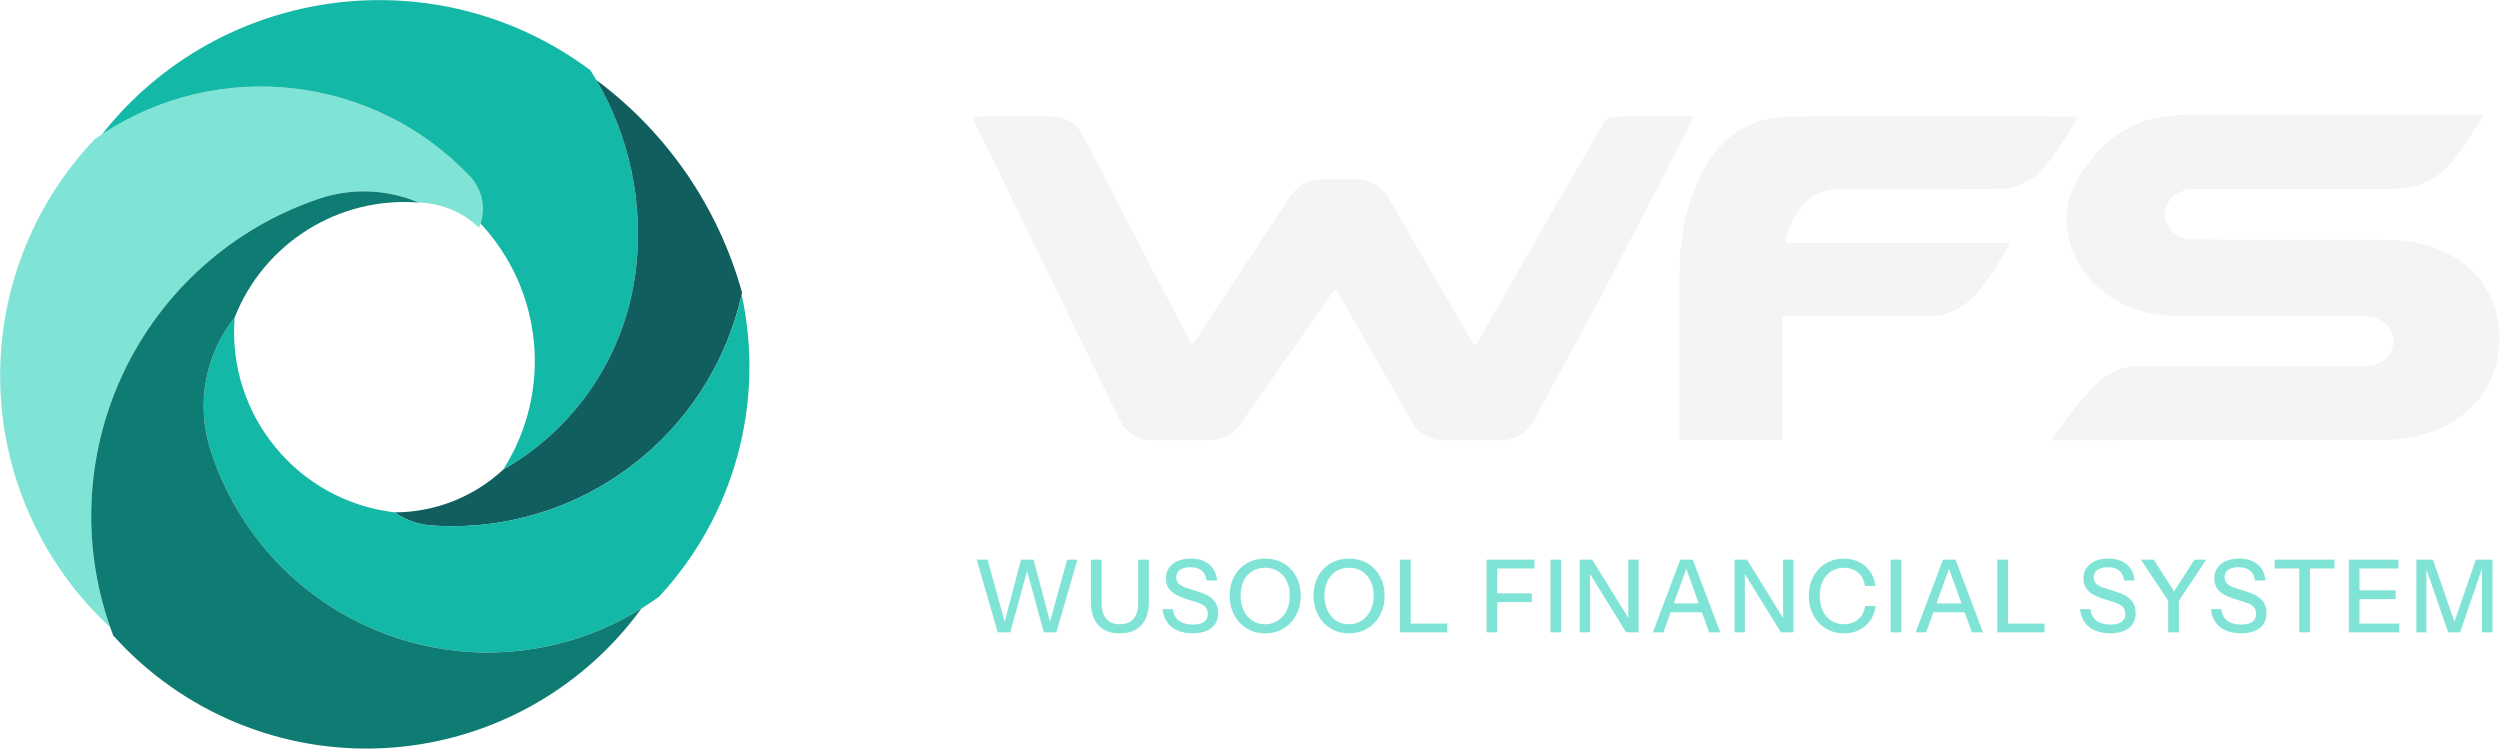
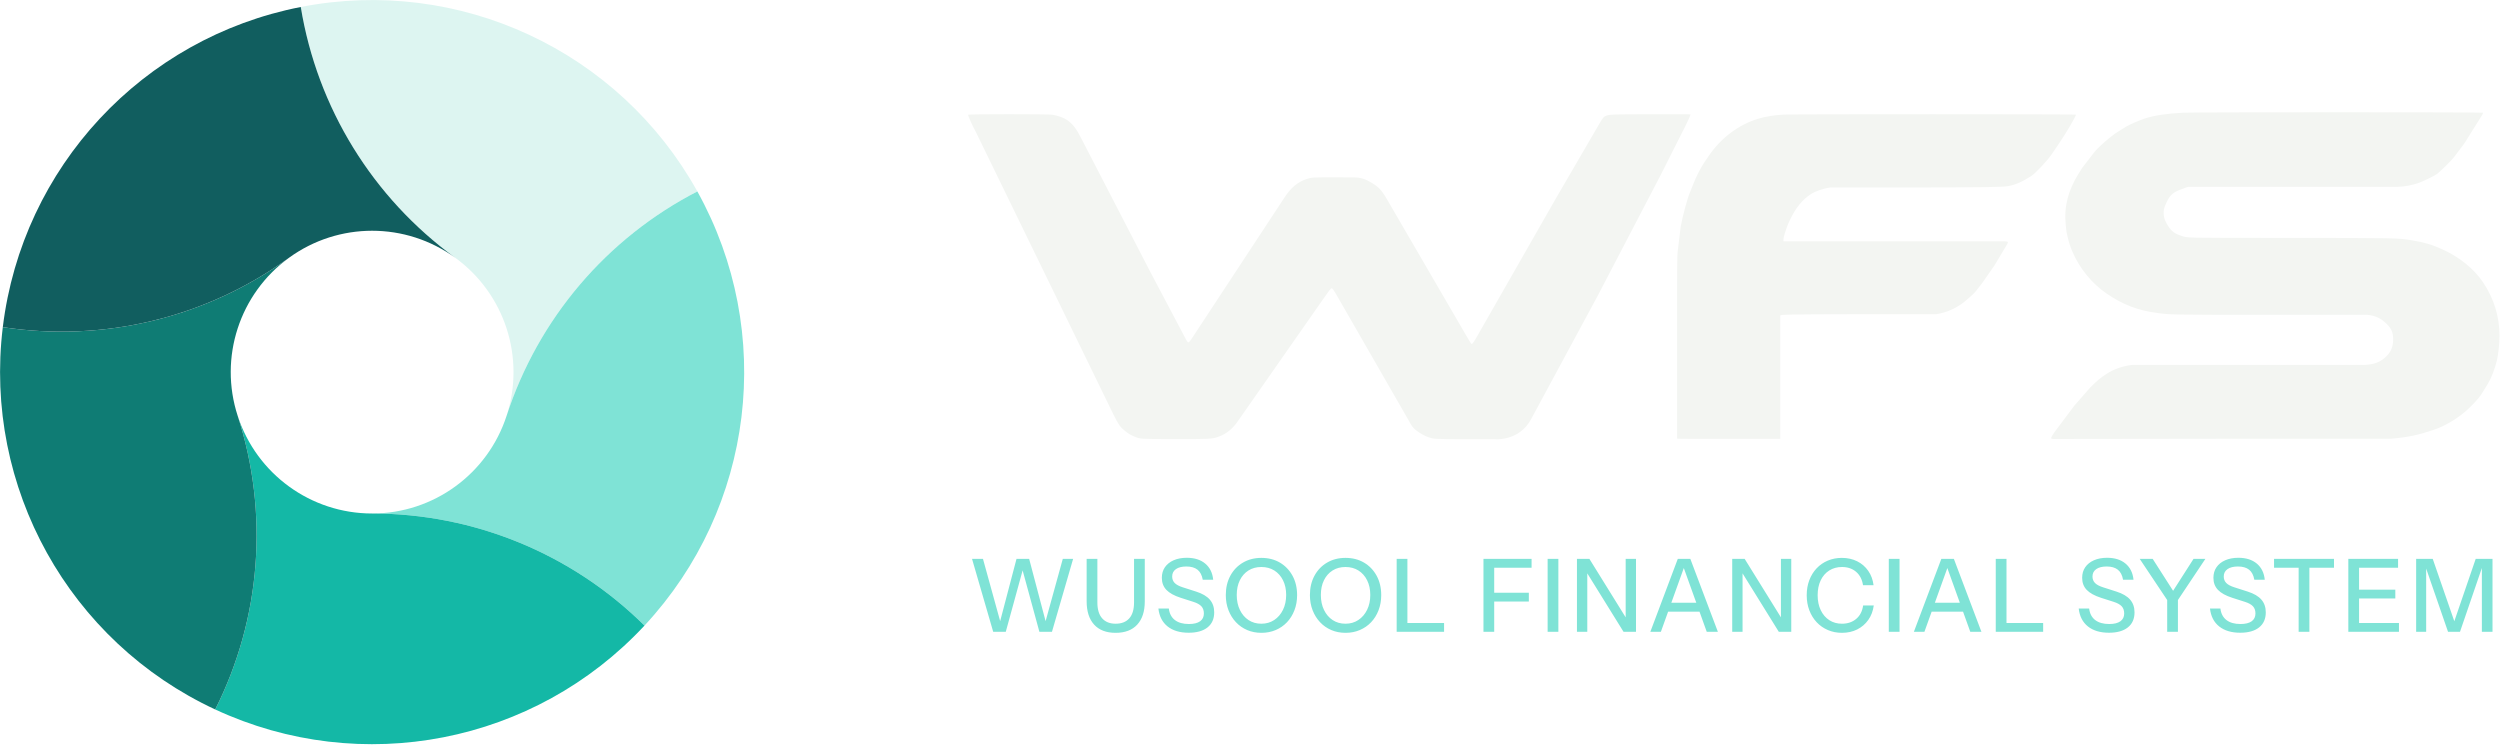
- <svg xmlns="http://www.w3.org/2000/svg" viewBox="-504 -503.4 3369.95 1009.2" width="3369.95" height="1009.2">
+ <svg xmlns="http://www.w3.org/2000/svg" viewBox="-500.1 -500.1 3359.75 1000.2" width="3359.75" height="1000.2">
  <g id="icon">
-     <path id="blade-1" fill="#7FE3D6" d="M -355.41 342.25 A 462.17 462.17 0 0 1 -376.19 -315.92 A 388.91 388.91 0 0 1 129.21 -266 A 63.93 63.93 0 0 1 141.59 -196.56 A 121.68 121.68 0 0 0 60.3 -230.35 A 188.4 188.4 0 0 0 -73.73 -235.59 A 451.45 451.45 0 0 0 -355.41 342.25 Z" />
-     <path id="blade-2" fill="#14B8A6" d="M 174.16 129.74 A 271.8 271.8 0 0 0 143.71 -202.17 A 63.93 63.93 0 0 0 129.21 -266 A 388.91 388.91 0 0 0 -366.29 -322.66 A 476.24 476.24 0 0 1 291.89 -408.67 A 410.67 410.67 0 0 1 353.29 -141.01 A 359.11 359.11 0 0 1 174.16 129.74 Z" />
-     <path id="blade-3" fill="#115E5F" d="M 27.83 187.25 A 215.38 215.38 0 0 0 174.16 129.74 A 359.11 359.11 0 0 0 353.29 -141.01 A 410.67 410.67 0 0 0 299.99 -395.39 A 534.99 534.99 0 0 1 496.3 -108.87 A 400.06 400.06 0 0 1 78.13 204.96 A 99.9 99.9 0 0 1 27.83 187.25 Z" />
-     <path id="blade-4" fill="#14B8A6" d="M -187.7 -75.4 A 244.9 244.9 0 0 0 27.83 187.25 A 99.9 99.9 0 0 0 78.13 204.96 A 400.06 400.06 0 0 0 495.74 -106.38 A 455.65 455.65 0 0 1 384.48 300.81 A 392.18 392.18 0 0 1 -220.48 102.39 A 192.36 192.36 0 0 1 -187.7 -75.4 Z" />
-     <path id="blade-5" fill="#0F7C74" d="M -351.38 353.24 A 451.45 451.45 0 0 1 -73.73 -235.59 A 188.4 188.4 0 0 1 60.3 -230.35 A 245.79 245.79 0 0 0 -187.7 -75.4 A 192.36 192.36 0 0 0 -220.48 102.39 A 392.18 392.18 0 0 0 360.66 316.88 A 458.37 458.37 0 0 1 -351.38 353.24 Z" />
+     <path id="blade-1" fill="#DDF5F1" d="M 111.68 -153.71 A 520 520 0 0 1 -95.89 -490.72 A 500 500 0 0 1 437.07 -242.84 A 520 520 0 0 0 180.7 58.71 A 190 190 0 0 0 111.68 -153.71 Z" />
+     <path id="blade-2" fill="#7FE3D6" d="M 180.7 58.71 A 520 520 0 0 1 437.07 -242.84 A 500 500 0 0 1 366.02 340.63 A 520 520 0 0 0 0 190 A 190 190 0 0 0 180.7 58.71 Z" />
+     <path id="blade-3" fill="#14B8A6" d="M 0 190 A 520 520 0 0 1 366.02 340.63 A 500 500 0 0 1 -210.86 453.36 A 520 520 0 0 0 -180.7 58.71 A 190 190 0 0 0 0 190 Z" />
+     <path id="blade-4" fill="#0F7C74" d="M -180.7 58.71 A 520 520 0 0 1 -210.86 453.36 A 500 500 0 0 1 -496.33 -60.44 A 520 520 0 0 0 -111.68 -153.71 A 190 190 0 0 0 -180.7 58.71 Z" />
+     <path id="blade-5" fill="#115E5F" d="M -111.68 -153.71 A 520 520 0 0 1 -496.33 -60.44 A 500 500 0 0 1 -95.89 -490.72 A 520 520 0 0 0 111.68 -153.71 A 190 190 0 0 0 -111.68 -153.71 Z" />
  </g>
  <g id="wordmark">
-     <g transform="translate(806.4 -349) scale(0.44)">
+     <g transform="translate(800.1 -349) scale(0.44)">
      <g fill="#F3F5F2">
        <path id="letter-W" d="M 1639.45 996.18 C 1676.08 989.58 1704.91 968.52 1721.97 935.89 L 1924.7 560.26 L 2116.99 191.62 L 2183.83 59.03 C 2190.28 47.61 2208.1 9.71 2208.1 7.44 C 2208.1 5.17 2221.83 5.38 2087.1 5.59 C 1969.72 5.76 1963.96 5.93 1952.6 9.44 C 1944.09 12.07 1941.11 15.25 1931.4 32.05 L 1798.5 260.36 L 1558.84 679.85 C 1549.97 696.13 1542.51 707.16 1540.35 707.16 C 1538.42 707.16 1536.7 704.56 1522.9 680.79 L 1281.11 265.07 C 1264.07 235.85 1254.76 226.27 1230 212.44 C 1216.19 204.74 1211.59 202.89 1200.02 200.41 C 1189.8 198.22 1189.34 198.21 1123.82 198.21 C 1053.27 198.21 1051.53 198.31 1036.72 203.09 C 1008.55 212.18 987.62 229.71 967.44 261.1 L 684.54 691.38 C 674.87 705.22 674.39 705.32 668.26 695.02 L 557.01 484.46 L 348.65 81.45 C 333.3 50.68 322.39 36.15 305.48 23.97 C 295.1 16.48 277.15 9.92 258.95 6.94 C 246.61 4.93 4.08 4.95 2.05 6.97 C 0.64 8.37 16.42 43.8 25.36 59.3 L 445.65 922.32 C 461.6 954.41 466.39 961.16 481.94 973.43 C 492.28 981.59 498.06 985.08 508.31 989.33 C 528.67 997.78 523.86 997.43 624.76 997.68 C 740.17 997.97 747.06 997.61 766.78 990.42 C 792.02 981.21 810.92 965.64 827.72 940.21 L 1083.33 574.39 C 1105.1 543.11 1109.67 537.19 1112.03 537.19 C 1115.22 537.19 1117.77 540.91 1133.71 568.74 L 1347.14 939.99 C 1356.03 956.84 1360.6 963.17 1368.37 969.38 C 1381.33 979.73 1396.54 988.38 1408.66 992.29 C 1424.7 997.46 1423.61 997.86 1521.49 998.14 L 1612.83 998.14 C 1613.75 999.09 1627.81 998.27 1639.45 996.18 Z" />
        <path id="letter-F" d="M 2482.45 997.01 L 2482.45 620.23 C 2484.03 617.66 2496.21 616.58 2718.6 616.27 L 2958.72 616.27 C 2993.8 611.11 3028.44 594.03 3053.12 571.35 C 3057.22 567.58 3063.79 561.81 3067.72 558.53 C 3071.64 555.25 3076.98 549.72 3079.57 546.25 C 3084.66 539.41 3086.96 536.48 3098.5 522.13 L 3136.86 467.21 L 3174.85 403.58 C 3179.41 395.67 3179.09 394.39 3169.48 393.72 L 2492.94 393.72 C 2489.01 389.8 2499.06 355.26 2512.29 327.88 C 2530.35 290.48 2549.3 267.15 2575.94 249.51 C 2589.17 240.75 2613.78 232.1 2635.69 229.26 L 2853.11 229.26 C 3108.44 229.11 3162.41 228 3177.97 225.14 C 3201.55 220.81 3220.19 212.67 3249.53 193.89 C 3261.71 186.1 3296.95 148.71 3310.55 129.17 C 3342.37 83.4 3365.02 47.53 3380.29 18.72 C 3385.19 9.47 3385.88 7.61 3384.74 6.66 C 3382.92 5.15 2522.49 5.08 2493.5 6.58 C 2463.21 8.16 2438.27 12.21 2414.37 19.45 C 2355 37.43 2300.67 78.47 2263.74 133.24 C 2259.2 139.97 2253.55 148.23 2251.2 151.6 C 2240.66 166.64 2224.7 197.87 2216.79 218.93 C 2213.67 227.21 2209.41 237.86 2207.32 242.59 C 2199.28 260.79 2184.76 314.06 2178.47 348.4 L 2169.47 422.34 C 2167.27 436.44 2167.2 487.39 2167.31 653.01 L 2167.31 996.03 C 2168.3 996.85 2179.87 996.78 2208.65 997.01 L 2482.45 997.01 Z" />
        <path id="letter-S" d="M 4346.52 996.71 C 4401.32 992.05 4433.2 984.82 4480.7 968.58 C 4517.01 956.17 4558.73 930.19 4587.1 902.33 C 4611.65 878.22 4619.48 868.79 4631.1 849.35 C 4635.27 842.36 4640.82 833.25 4643.42 829.1 C 4653.66 812.77 4664.93 783.93 4671.22 757.94 C 4675.62 739.73 4679.21 706.22 4679.27 682.67 C 4679.43 623.92 4662.37 568.35 4628.99 518.83 C 4601.09 477.46 4557.68 442.26 4504.98 418.28 C 4472.54 403.52 4450.5 397.02 4410.55 390.41 C 4368.53 383.46 4366.25 383.42 4027.78 383.27 C 3707.26 383.13 3728.53 383.57 3707.05 376.68 C 3693.42 372.31 3685.31 367.83 3677.98 360.64 C 3667.88 350.73 3657.11 331.72 3654.87 319.83 C 3651.71 303.02 3653.52 292.52 3662.93 273.29 C 3673.75 251.16 3682.98 243.36 3709.42 234.04 C 3715.96 231.74 3724.44 227.94 3728.29 227.4 L 4366.76 227.4 C 4394.58 226.16 4411.14 222.1 4430.32 216.05 C 4442.11 212.32 4480.59 193.77 4487.94 188.27 C 4498.46 180.39 4532.21 147.16 4540.06 136.95 C 4568.71 99.69 4573.19 93.45 4581.26 79.57 L 4626.64 7.33 C 4628.9 3.01 4629.22 1.72 4628.26 0.77 C 4626.56 -0.93 3745.48 -0.92 3713.28 0.77 C 3661.36 3.51 3624.73 9.11 3595.01 18.84 C 3580.16 23.7 3549.45 36.98 3540.63 42.35 C 3536.67 44.76 3528.34 49.82 3522.13 53.6 C 3507 62.8 3501.29 66.85 3486.72 78.74 C 3470.42 92.04 3450.82 110.38 3443.38 119.3 L 3404.47 169.62 C 3401.91 173.95 3396.45 182.73 3392.35 189.13 C 3379 209.97 3365.86 239.88 3360.22 262.24 C 3353.18 290.2 3351.49 314.68 3354.52 345.1 C 3356.49 364.97 3356.69 366.16 3360.31 380.89 C 3365.31 401.19 3367.8 408.73 3375.41 426.55 C 3396.66 476.29 3434.55 522.6 3478.81 552.94 C 3528.82 587.22 3574.68 604.85 3633.82 612.52 C 3674.32 617.78 3664.4 618.1 3977.22 618.15 L 4275.51 618.15 C 4299.98 620.51 4316.96 628.71 4333.93 645.22 C 4349.52 660.39 4354.55 672.33 4354.45 693.97 C 4354.33 718.25 4346.21 735.1 4326.97 750.97 C 4312.05 763.27 4296.03 769.46 4267.89 771.17 L 3557.23 771.17 C 3528.21 774.34 3499.48 785.03 3478.76 798.69 C 3459.32 811.51 3452.17 817.48 3429.41 839.92 L 3380.52 895.84 L 3325.31 969.47 C 3316.16 981.42 3309.61 992.12 3309.96 994.55 C 3310.23 996.48 3310.9 996.99 3316.38 997.43 L 3824.86 996.71 L 4346.52 996.71 Z" />
      </g>
    </g>
  </g>
-   <path id="descriptor" fill="#7FE3D6" d="M840.97 349 812.52 251H827.22L852.13 341.24H848.59L872.28 251H889.29L913.11 341.24H909.57L934.48 251H948.36L919.92 349H903.04L879.08 261.21H881.94L857.85 349ZM1005.46 350.36Q986.68 350.36 976.61 339.34Q966.54 328.31 966.54 307.89V251H980.96V309.53Q980.96 323.55 987.36 330.83Q993.76 338.11 1005.46 338.11Q1017.44 338.11 1023.84 330.9Q1030.24 323.68 1030.24 309.53V251H1044.66V308.17Q1044.66 328.31 1034.52 339.34Q1024.38 350.36 1005.46 350.36ZM1103.67 350.23Q1085.98 350.23 1075.36 341.79Q1064.74 333.35 1062.97 317.69H1076.99Q1078.22 327.9 1085.16 333.21Q1092.1 338.52 1103.94 338.52Q1113.88 338.52 1118.98 334.84Q1124.09 331.17 1124.09 324.36Q1124.09 318.24 1120.69 314.63Q1117.28 311.02 1109.93 308.71L1092.92 303.27Q1079.85 299.05 1073.73 292.65Q1067.6 286.25 1067.6 276.45Q1067.6 268.15 1071.75 262.16Q1075.9 256.17 1083.46 252.84Q1091.01 249.5 1101.09 249.5Q1116.6 249.5 1125.93 257.33Q1135.25 265.16 1136.61 279.04H1122.59Q1120.96 269.78 1115.51 265.5Q1110.07 261.21 1100.54 261.21Q1091.56 261.21 1086.52 264.75Q1081.49 268.29 1081.49 274.68Q1081.49 279.86 1084.82 283.33Q1088.15 286.8 1095.91 289.25L1113.74 294.96Q1126.13 298.91 1132.05 305.72Q1137.97 312.52 1137.97 322.87Q1137.97 335.93 1128.99 343.08Q1120 350.23 1103.67 350.23ZM1201.47 350.36Q1190.99 350.36 1182.28 346.62Q1173.57 342.88 1167.17 336.07Q1160.77 329.26 1157.17 320.01Q1153.56 310.75 1153.56 299.59Q1153.56 284.89 1159.68 273.59Q1165.81 262.3 1176.63 255.97Q1187.45 249.64 1201.33 249.64Q1215.49 249.64 1226.24 255.97Q1236.99 262.3 1243.19 273.59Q1249.38 284.89 1249.38 299.73Q1249.38 310.75 1245.77 320.08Q1242.17 329.4 1235.77 336.14Q1229.37 342.88 1220.59 346.62Q1211.81 350.36 1201.47 350.36ZM1201.33 338.11Q1211.13 338.11 1218.62 333.14Q1226.11 328.18 1230.39 319.46Q1234.68 310.75 1234.68 299.46Q1234.68 288.29 1230.46 279.79Q1226.24 271.28 1218.76 266.58Q1211.27 261.89 1201.33 261.89Q1191.4 261.89 1183.98 266.58Q1176.56 271.28 1172.41 279.72Q1168.26 288.16 1168.26 299.46Q1168.26 310.89 1172.48 319.6Q1176.7 328.31 1184.12 333.21Q1191.53 338.11 1201.33 338.11ZM1314.51 350.36Q1304.03 350.36 1295.32 346.62Q1286.61 342.88 1280.21 336.07Q1273.81 329.26 1270.21 320.01Q1266.6 310.75 1266.6 299.59Q1266.6 284.89 1272.73 273.59Q1278.85 262.3 1289.67 255.97Q1300.49 249.64 1314.38 249.64Q1328.53 249.64 1339.28 255.97Q1350.04 262.3 1356.23 273.59Q1362.42 284.89 1362.42 299.73Q1362.42 310.75 1358.82 320.08Q1355.21 329.4 1348.81 336.14Q1342.41 342.88 1333.64 346.62Q1324.86 350.36 1314.51 350.36ZM1314.38 338.11Q1324.18 338.11 1331.66 333.14Q1339.15 328.18 1343.44 319.46Q1347.72 310.75 1347.72 299.46Q1347.72 288.29 1343.5 279.79Q1339.28 271.28 1331.8 266.58Q1324.31 261.89 1314.38 261.89Q1304.44 261.89 1297.02 266.58Q1289.6 271.28 1285.45 279.72Q1281.3 288.16 1281.3 299.46Q1281.3 310.89 1285.52 319.6Q1289.74 328.31 1297.16 333.21Q1304.58 338.11 1314.38 338.11ZM1383.18 349V251H1397.61V349ZM1390.26 349V337.16H1446.88V349ZM1499.83 349V251H1514.26V349ZM1506.91 308.3V296.46H1560.81V308.3ZM1506.91 262.84V251H1564.49V262.84ZM1586.06 349V251H1600.49V349ZM1625.47 349V251H1642.21L1694.21 334.84L1690.94 335.52V251H1704.82V349H1688.08L1636.09 265.16L1639.35 264.48V349ZM1724.08 349 1760.97 251H1773.49L1738.24 349ZM1799.9 349 1764.65 251H1777.85L1814.87 349ZM1742.73 309.94H1795.27V321.91H1742.73ZM1834.13 349V251H1850.87L1902.87 334.84L1899.6 335.52V251H1913.48V349H1896.74L1844.75 265.16L1848.02 264.48V349ZM1981.61 350.36Q1971.4 350.36 1962.69 346.62Q1953.98 342.88 1947.65 336.14Q1941.32 329.4 1937.78 320.14Q1934.24 310.89 1934.24 299.86Q1934.24 288.84 1937.71 279.65Q1941.19 270.46 1947.51 263.73Q1953.84 256.99 1962.56 253.31Q1971.27 249.64 1981.47 249.64Q1992.91 249.64 2002.03 254.2Q2011.15 258.76 2016.93 267.06Q2022.72 275.36 2024.08 286.39H2009.92Q2008.15 274.82 2000.6 268.35Q1993.04 261.89 1981.61 261.89Q1971.95 261.89 1964.53 266.58Q1957.11 271.28 1953.03 279.79Q1948.94 288.29 1948.94 299.86Q1948.94 311.3 1953.1 319.94Q1957.25 328.58 1964.6 333.35Q1971.95 338.11 1981.61 338.11Q1993.04 338.11 2000.73 331.65Q2008.42 325.18 2010.06 313.61H2024.35Q2022.85 324.77 2017 333.01Q2011.15 341.24 2002.1 345.8Q1993.04 350.36 1981.61 350.36ZM2044.56 349V251H2058.99V349ZM2078.25 349 2115.14 251H2127.66L2092.41 349ZM2154.07 349 2118.82 251H2132.02L2169.04 349ZM2096.9 309.94H2149.44V321.91H2096.9ZM2188.3 349V251H2202.73V349ZM2195.38 349V337.16H2252V349ZM2340.48 350.23Q2322.78 350.23 2312.17 341.79Q2301.55 333.35 2299.78 317.69H2313.8Q2315.03 327.9 2321.97 333.21Q2328.91 338.52 2340.75 338.52Q2350.69 338.52 2355.79 334.84Q2360.9 331.17 2360.9 324.36Q2360.9 318.24 2357.49 314.63Q2354.09 311.02 2346.74 308.71L2329.73 303.27Q2316.66 299.05 2310.53 292.65Q2304.41 286.25 2304.41 276.45Q2304.41 268.15 2308.56 262.16Q2312.71 256.17 2320.27 252.84Q2327.82 249.5 2337.89 249.5Q2353.41 249.5 2362.73 257.33Q2372.06 265.16 2373.42 279.04H2359.4Q2357.77 269.78 2352.32 265.5Q2346.88 261.21 2337.35 261.21Q2328.37 261.21 2323.33 264.75Q2318.29 268.29 2318.29 274.68Q2318.29 279.86 2321.63 283.33Q2324.96 286.8 2332.72 289.25L2350.55 294.96Q2362.94 298.91 2368.86 305.72Q2374.78 312.52 2374.78 322.87Q2374.78 335.93 2365.8 343.08Q2356.81 350.23 2340.48 350.23ZM2418.68 349V306.26L2381.79 251H2399.21L2430.38 299.73H2422.9L2454.07 251H2469.99L2433.11 306.26V349ZM2516.88 350.23Q2499.19 350.23 2488.57 341.79Q2477.96 333.35 2476.19 317.69H2490.21Q2491.43 327.9 2498.37 333.21Q2505.31 338.52 2517.16 338.52Q2527.09 338.52 2532.2 334.84Q2537.3 331.17 2537.3 324.36Q2537.3 318.24 2533.9 314.63Q2530.49 311.02 2523.14 308.71L2506.13 303.27Q2493.06 299.05 2486.94 292.65Q2480.81 286.25 2480.81 276.45Q2480.81 268.15 2484.97 262.16Q2489.12 256.17 2496.67 252.84Q2504.23 249.5 2514.3 249.5Q2529.81 249.5 2539.14 257.33Q2548.46 265.16 2549.82 279.04H2535.8Q2534.17 269.78 2528.73 265.5Q2523.28 261.21 2513.75 261.21Q2504.77 261.21 2499.73 264.75Q2494.7 268.29 2494.7 274.68Q2494.7 279.86 2498.03 283.33Q2501.37 286.8 2509.13 289.25L2526.96 294.96Q2539.34 298.91 2545.26 305.72Q2551.18 312.52 2551.18 322.87Q2551.18 335.93 2542.2 343.08Q2533.22 350.23 2516.88 350.23ZM2595.35 349V262.84H2562.28V251H2642.86V262.84H2609.78V349ZM2662.12 349V251H2676.55V349ZM2669.2 349V337.16H2730.17V349ZM2669.2 304.22V292.38H2725.27V304.22ZM2669.2 262.84V251H2728.95V262.84ZM2753.25 349V251H2775.57L2808.24 345.46H2800.89L2833.28 251H2855.88V349H2841.58V256.85H2843.76L2812.18 349H2796.12L2764.54 257.67H2766.72V349Z" />
+   <path id="descriptor" fill="#7FE3D6" d="M834.67 349 806.22 251H820.92L845.83 341.24H842.29L865.98 251H882.99L906.81 341.24H903.27L928.18 251H942.06L913.62 349H896.74L872.78 261.21H875.64L851.55 349ZM999.16 350.36Q980.38 350.36 970.31 339.34Q960.24 328.31 960.24 307.89V251H974.66V309.53Q974.66 323.55 981.06 330.83Q987.46 338.11 999.16 338.11Q1011.14 338.11 1017.54 330.9Q1023.94 323.68 1023.94 309.53V251H1038.36V308.17Q1038.36 328.31 1028.22 339.34Q1018.08 350.36 999.16 350.36ZM1097.37 350.23Q1079.68 350.23 1069.06 341.79Q1058.44 333.35 1056.67 317.69H1070.69Q1071.92 327.9 1078.86 333.21Q1085.8 338.52 1097.64 338.52Q1107.58 338.52 1112.68 334.84Q1117.79 331.17 1117.79 324.36Q1117.79 318.24 1114.39 314.63Q1110.98 311.02 1103.63 308.71L1086.62 303.27Q1073.55 299.05 1067.43 292.65Q1061.3 286.25 1061.3 276.45Q1061.3 268.15 1065.45 262.16Q1069.6 256.17 1077.16 252.84Q1084.71 249.5 1094.79 249.5Q1110.3 249.5 1119.63 257.33Q1128.95 265.16 1130.31 279.04H1116.29Q1114.66 269.78 1109.21 265.5Q1103.77 261.21 1094.24 261.21Q1085.26 261.21 1080.22 264.75Q1075.19 268.29 1075.19 274.68Q1075.19 279.86 1078.52 283.33Q1081.85 286.8 1089.61 289.25L1107.44 294.96Q1119.83 298.91 1125.75 305.72Q1131.67 312.52 1131.67 322.87Q1131.67 335.93 1122.69 343.08Q1113.7 350.23 1097.37 350.23ZM1195.17 350.36Q1184.69 350.36 1175.98 346.62Q1167.27 342.88 1160.87 336.07Q1154.47 329.26 1150.87 320.01Q1147.26 310.75 1147.26 299.59Q1147.26 284.89 1153.38 273.59Q1159.51 262.3 1170.33 255.97Q1181.15 249.64 1195.03 249.64Q1209.19 249.64 1219.94 255.97Q1230.69 262.3 1236.89 273.59Q1243.08 284.89 1243.08 299.73Q1243.08 310.75 1239.47 320.08Q1235.87 329.4 1229.47 336.14Q1223.07 342.88 1214.29 346.62Q1205.51 350.36 1195.17 350.36ZM1195.03 338.11Q1204.83 338.11 1212.32 333.14Q1219.81 328.18 1224.09 319.46Q1228.38 310.75 1228.38 299.46Q1228.38 288.29 1224.16 279.79Q1219.94 271.28 1212.46 266.58Q1204.97 261.89 1195.03 261.89Q1185.1 261.89 1177.68 266.58Q1170.26 271.28 1166.11 279.72Q1161.96 288.16 1161.96 299.46Q1161.96 310.89 1166.18 319.6Q1170.4 328.31 1177.82 333.21Q1185.23 338.11 1195.03 338.11ZM1308.21 350.36Q1297.73 350.36 1289.02 346.62Q1280.31 342.88 1273.91 336.07Q1267.51 329.26 1263.91 320.01Q1260.3 310.75 1260.3 299.59Q1260.3 284.89 1266.43 273.59Q1272.55 262.3 1283.37 255.97Q1294.19 249.64 1308.08 249.64Q1322.23 249.64 1332.98 255.97Q1343.74 262.3 1349.93 273.59Q1356.12 284.89 1356.12 299.73Q1356.12 310.75 1352.52 320.08Q1348.91 329.4 1342.51 336.14Q1336.11 342.88 1327.34 346.62Q1318.56 350.36 1308.21 350.36ZM1308.08 338.11Q1317.88 338.11 1325.36 333.14Q1332.85 328.18 1337.14 319.46Q1341.42 310.75 1341.42 299.46Q1341.42 288.29 1337.2 279.79Q1332.98 271.28 1325.5 266.58Q1318.01 261.89 1308.08 261.89Q1298.14 261.89 1290.72 266.58Q1283.3 271.28 1279.15 279.72Q1275 288.16 1275 299.46Q1275 310.89 1279.22 319.6Q1283.44 328.31 1290.86 333.21Q1298.28 338.11 1308.08 338.11ZM1376.88 349V251H1391.31V349ZM1383.96 349V337.16H1440.58V349ZM1493.53 349V251H1507.96V349ZM1500.61 308.3V296.46H1554.51V308.3ZM1500.61 262.84V251H1558.19V262.84ZM1579.76 349V251H1594.19V349ZM1619.17 349V251H1635.91L1687.91 334.84L1684.64 335.52V251H1698.52V349H1681.78L1629.79 265.16L1633.05 264.48V349ZM1717.78 349 1754.67 251H1767.19L1731.94 349ZM1793.6 349 1758.35 251H1771.55L1808.57 349ZM1736.43 309.94H1788.97V321.91H1736.43ZM1827.83 349V251H1844.57L1896.57 334.84L1893.3 335.52V251H1907.18V349H1890.44L1838.45 265.16L1841.72 264.48V349ZM1975.31 350.36Q1965.1 350.36 1956.39 346.62Q1947.68 342.88 1941.35 336.14Q1935.02 329.4 1931.48 320.14Q1927.94 310.89 1927.94 299.86Q1927.94 288.84 1931.41 279.65Q1934.89 270.46 1941.21 263.73Q1947.54 256.99 1956.26 253.31Q1964.97 249.64 1975.17 249.64Q1986.61 249.64 1995.73 254.2Q2004.85 258.76 2010.63 267.06Q2016.42 275.36 2017.78 286.39H2003.62Q2001.85 274.82 1994.3 268.35Q1986.74 261.89 1975.31 261.89Q1965.65 261.89 1958.23 266.58Q1950.81 271.28 1946.73 279.79Q1942.64 288.29 1942.64 299.86Q1942.64 311.3 1946.8 319.94Q1950.95 328.58 1958.3 333.35Q1965.65 338.11 1975.31 338.11Q1986.74 338.11 1994.43 331.65Q2002.12 325.18 2003.76 313.61H2018.05Q2016.55 324.77 2010.7 333.01Q2004.85 341.24 1995.8 345.8Q1986.74 350.36 1975.31 350.36ZM2038.26 349V251H2052.69V349ZM2071.95 349 2108.84 251H2121.36L2086.11 349ZM2147.77 349 2112.52 251H2125.72L2162.74 349ZM2090.6 309.94H2143.14V321.91H2090.6ZM2182 349V251H2196.43V349ZM2189.08 349V337.16H2245.7V349ZM2334.18 350.23Q2316.48 350.23 2305.87 341.79Q2295.25 333.35 2293.48 317.69H2307.5Q2308.73 327.9 2315.67 333.21Q2322.61 338.52 2334.45 338.52Q2344.39 338.52 2349.49 334.84Q2354.6 331.17 2354.6 324.36Q2354.6 318.24 2351.19 314.63Q2347.79 311.02 2340.44 308.71L2323.43 303.27Q2310.36 299.05 2304.23 292.65Q2298.11 286.25 2298.11 276.45Q2298.11 268.15 2302.26 262.16Q2306.41 256.17 2313.97 252.84Q2321.52 249.5 2331.59 249.5Q2347.11 249.5 2356.43 257.33Q2365.76 265.16 2367.12 279.04H2353.1Q2351.47 269.78 2346.02 265.5Q2340.58 261.21 2331.05 261.21Q2322.07 261.21 2317.03 264.75Q2311.99 268.29 2311.99 274.68Q2311.99 279.86 2315.33 283.33Q2318.66 286.8 2326.42 289.25L2344.25 294.96Q2356.64 298.91 2362.56 305.72Q2368.48 312.52 2368.48 322.87Q2368.48 335.93 2359.5 343.08Q2350.51 350.23 2334.18 350.23ZM2412.38 349V306.26L2375.49 251H2392.91L2424.08 299.73H2416.6L2447.77 251H2463.69L2426.81 306.26V349ZM2510.58 350.23Q2492.89 350.23 2482.27 341.79Q2471.66 333.35 2469.89 317.69H2483.91Q2485.13 327.9 2492.07 333.21Q2499.01 338.52 2510.86 338.52Q2520.79 338.52 2525.9 334.84Q2531 331.17 2531 324.36Q2531 318.24 2527.6 314.63Q2524.19 311.02 2516.84 308.71L2499.83 303.27Q2486.76 299.05 2480.64 292.65Q2474.51 286.25 2474.51 276.45Q2474.51 268.15 2478.67 262.16Q2482.82 256.17 2490.37 252.84Q2497.93 249.5 2508 249.5Q2523.51 249.5 2532.84 257.33Q2542.16 265.16 2543.52 279.04H2529.5Q2527.87 269.78 2522.43 265.5Q2516.98 261.21 2507.45 261.21Q2498.47 261.21 2493.43 264.75Q2488.4 268.29 2488.4 274.68Q2488.4 279.86 2491.73 283.33Q2495.07 286.8 2502.83 289.25L2520.66 294.96Q2533.04 298.91 2538.96 305.72Q2544.88 312.52 2544.88 322.87Q2544.88 335.93 2535.9 343.08Q2526.92 350.23 2510.58 350.23ZM2589.05 349V262.84H2555.98V251H2636.56V262.84H2603.48V349ZM2655.82 349V251H2670.25V349ZM2662.9 349V337.16H2723.87V349ZM2662.9 304.22V292.38H2718.97V304.22ZM2662.9 262.84V251H2722.65V262.84ZM2746.95 349V251H2769.27L2801.94 345.46H2794.59L2826.98 251H2849.58V349H2835.28V256.85H2837.46L2805.88 349H2789.82L2758.24 257.67H2760.42V349Z" />
</svg>
